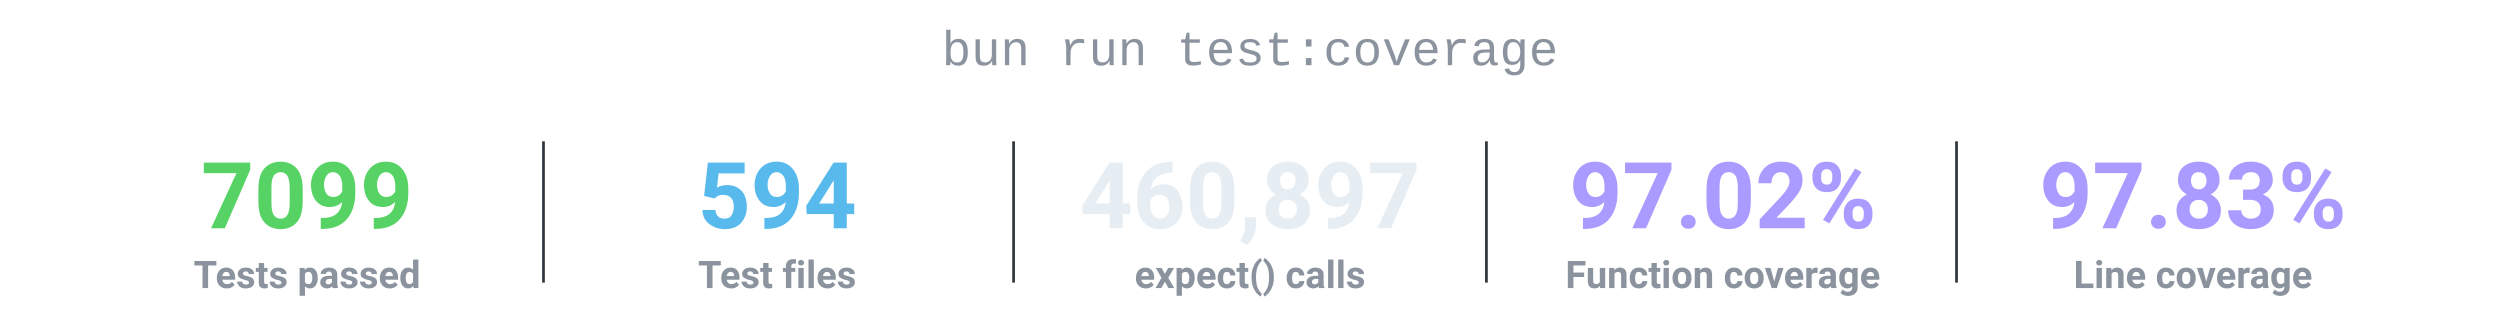
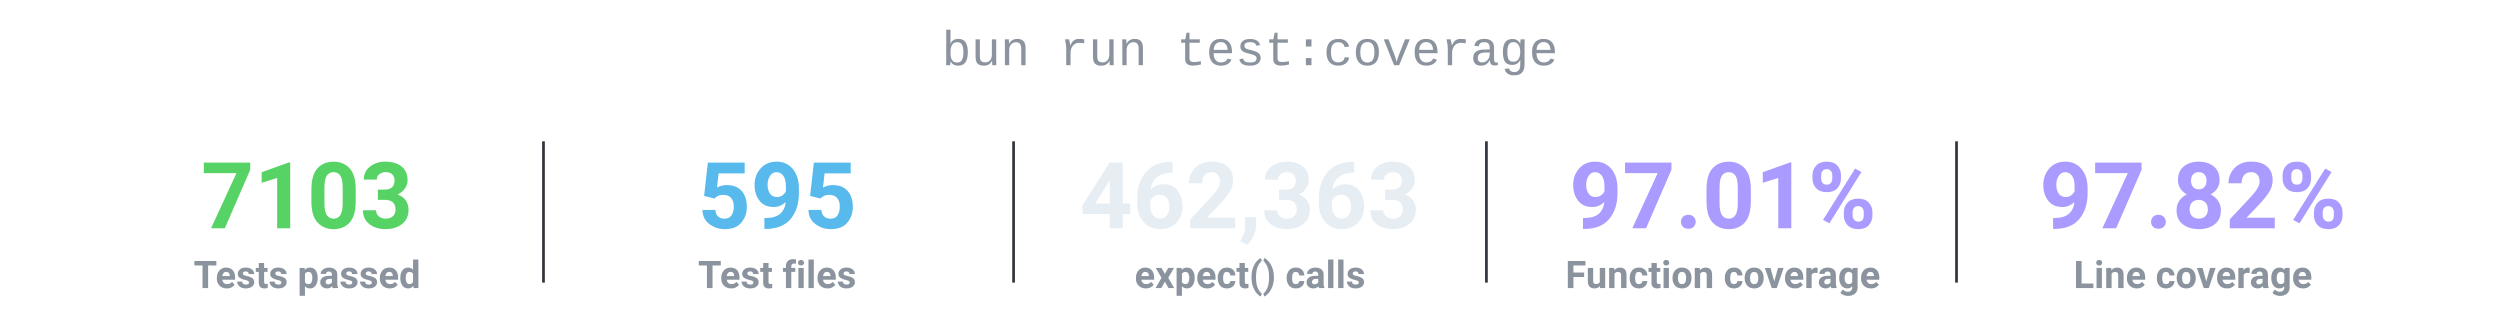
- <svg xmlns="http://www.w3.org/2000/svg" viewBox="0 0 920 122" width="920" height="122" role="img" aria-label="bun run test:coverage — 7099 tests passed, 594 test files, 460,897 expect() calls, 97.02% function coverage, 97.83% line coverage">
+ <svg xmlns="http://www.w3.org/2000/svg" viewBox="0 0 920 122" width="920" height="122" role="img" aria-label="bun run test:coverage — 7103 tests passed, 595 test files, 462,363 expect() calls, 97.01% function coverage, 97.82% line coverage">
  <style>
    .cmd { font-family: ui-monospace, SFMono-Regular, 'SF Mono', Menlo, Consolas, 'Liberation Mono', monospace; font-weight: 500; font-size: 18px; }
    .val { font-family: system-ui, -apple-system, BlinkMacSystemFont, 'Segoe UI', Roboto, sans-serif; font-weight: 700; font-size: 34px; }
    .lbl { font-family: system-ui, -apple-system, BlinkMacSystemFont, 'Segoe UI', Roboto, sans-serif; font-weight: 600; font-size: 14px; }
  </style>
  <text x="460" y="24" text-anchor="middle" class="cmd" fill="#8b949e">bun run test:coverage</text>
  <line x1="200" y1="52" x2="200" y2="104" stroke="#30363d" stroke-width="1" />
  <line x1="373" y1="52" x2="373" y2="104" stroke="#30363d" stroke-width="1" />
  <line x1="547" y1="52" x2="547" y2="104" stroke="#30363d" stroke-width="1" />
  <line x1="720" y1="52" x2="720" y2="104" stroke="#30363d" stroke-width="1" />
-   <text x="113" y="84" text-anchor="middle" class="val" fill="#56d364">7099</text>
+   <text x="113" y="84" text-anchor="middle" class="val" fill="#56d364">7103</text>
  <text x="113" y="106" text-anchor="middle" class="lbl" fill="#8b949e">Tests passed</text>
-   <text x="286" y="84" text-anchor="middle" class="val" fill="#58b9ec">594</text>
+   <text x="286" y="84" text-anchor="middle" class="val" fill="#58b9ec">595</text>
  <text x="286" y="106" text-anchor="middle" class="lbl" fill="#8b949e">Test files</text>
-   <text x="460" y="84" text-anchor="middle" class="val" fill="#e6edf3">460,897</text>
+   <text x="460" y="84" text-anchor="middle" class="val" fill="#e6edf3">462,363</text>
  <text x="460" y="106" text-anchor="middle" class="lbl" fill="#8b949e">expect() calls</text>
-   <text x="634" y="84" text-anchor="middle" class="val" fill="#a99bff">97.02%</text>
+   <text x="634" y="84" text-anchor="middle" class="val" fill="#a99bff">97.01%</text>
  <text x="634" y="106" text-anchor="middle" class="lbl" fill="#8b949e">Function coverage</text>
-   <text x="807" y="84" text-anchor="middle" class="val" fill="#a99bff">97.83%</text>
+   <text x="807" y="84" text-anchor="middle" class="val" fill="#a99bff">97.82%</text>
  <text x="807" y="106" text-anchor="middle" class="lbl" fill="#8b949e">Line coverage</text>
</svg>
